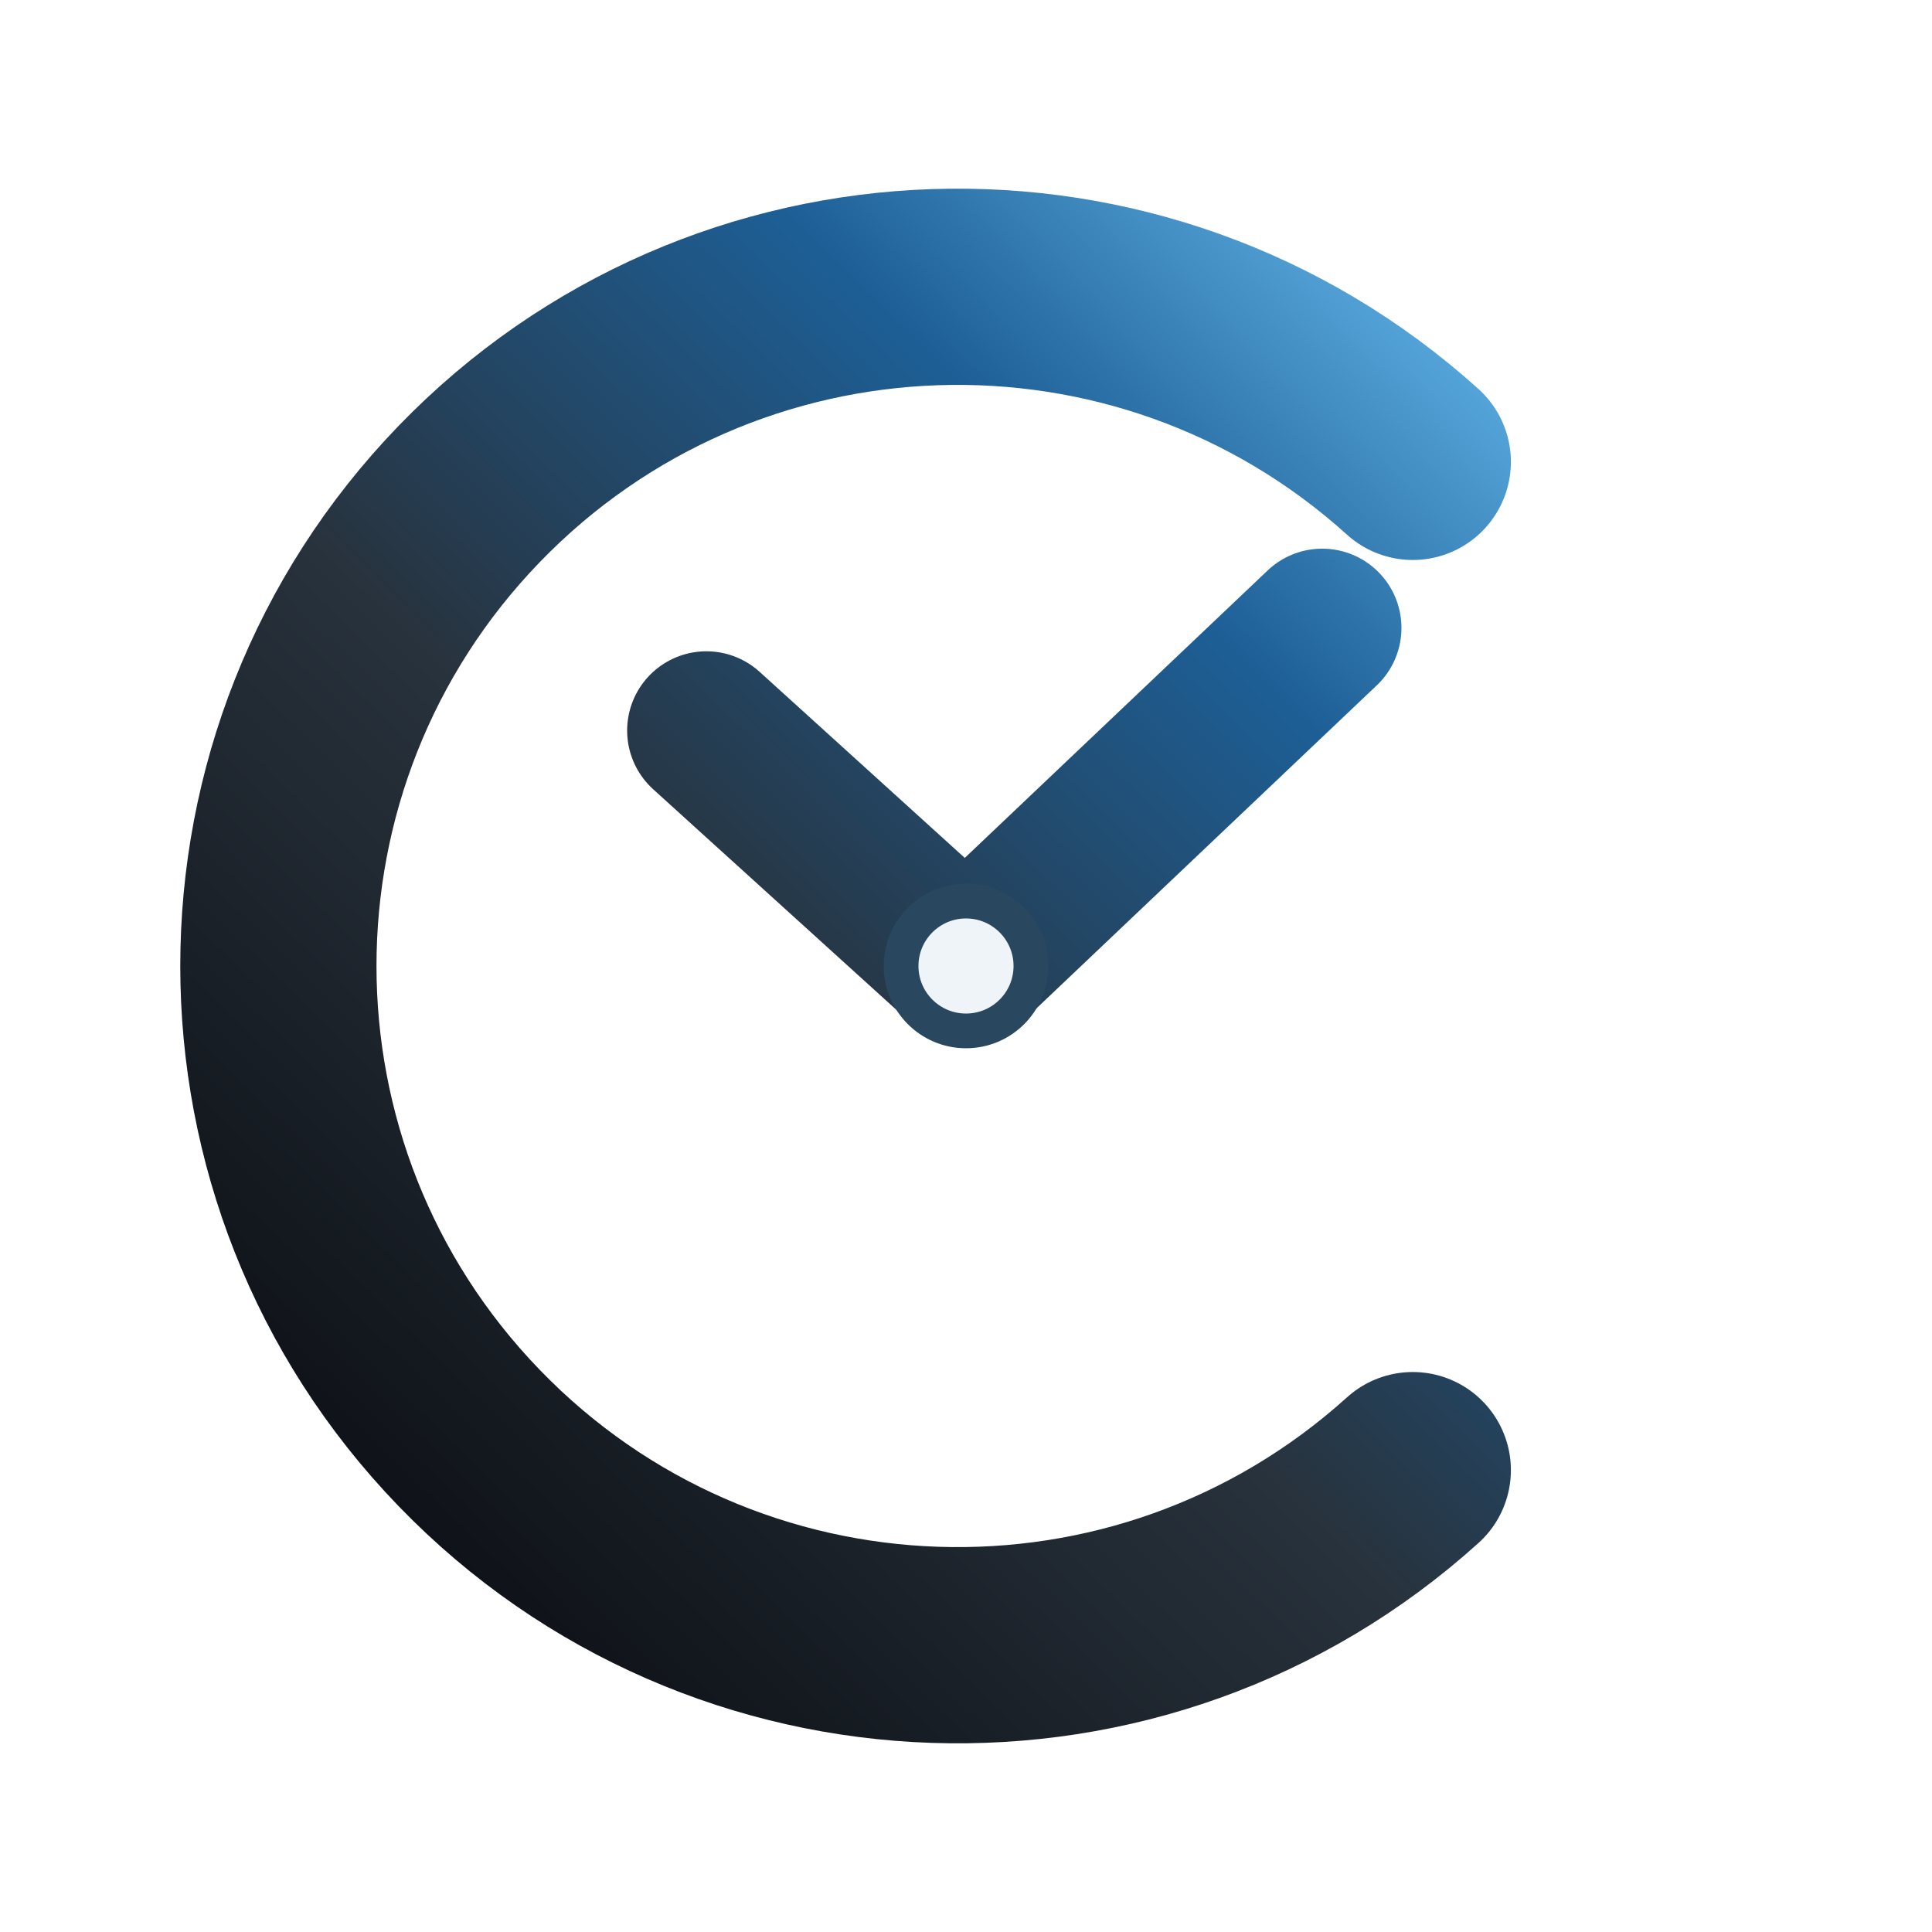
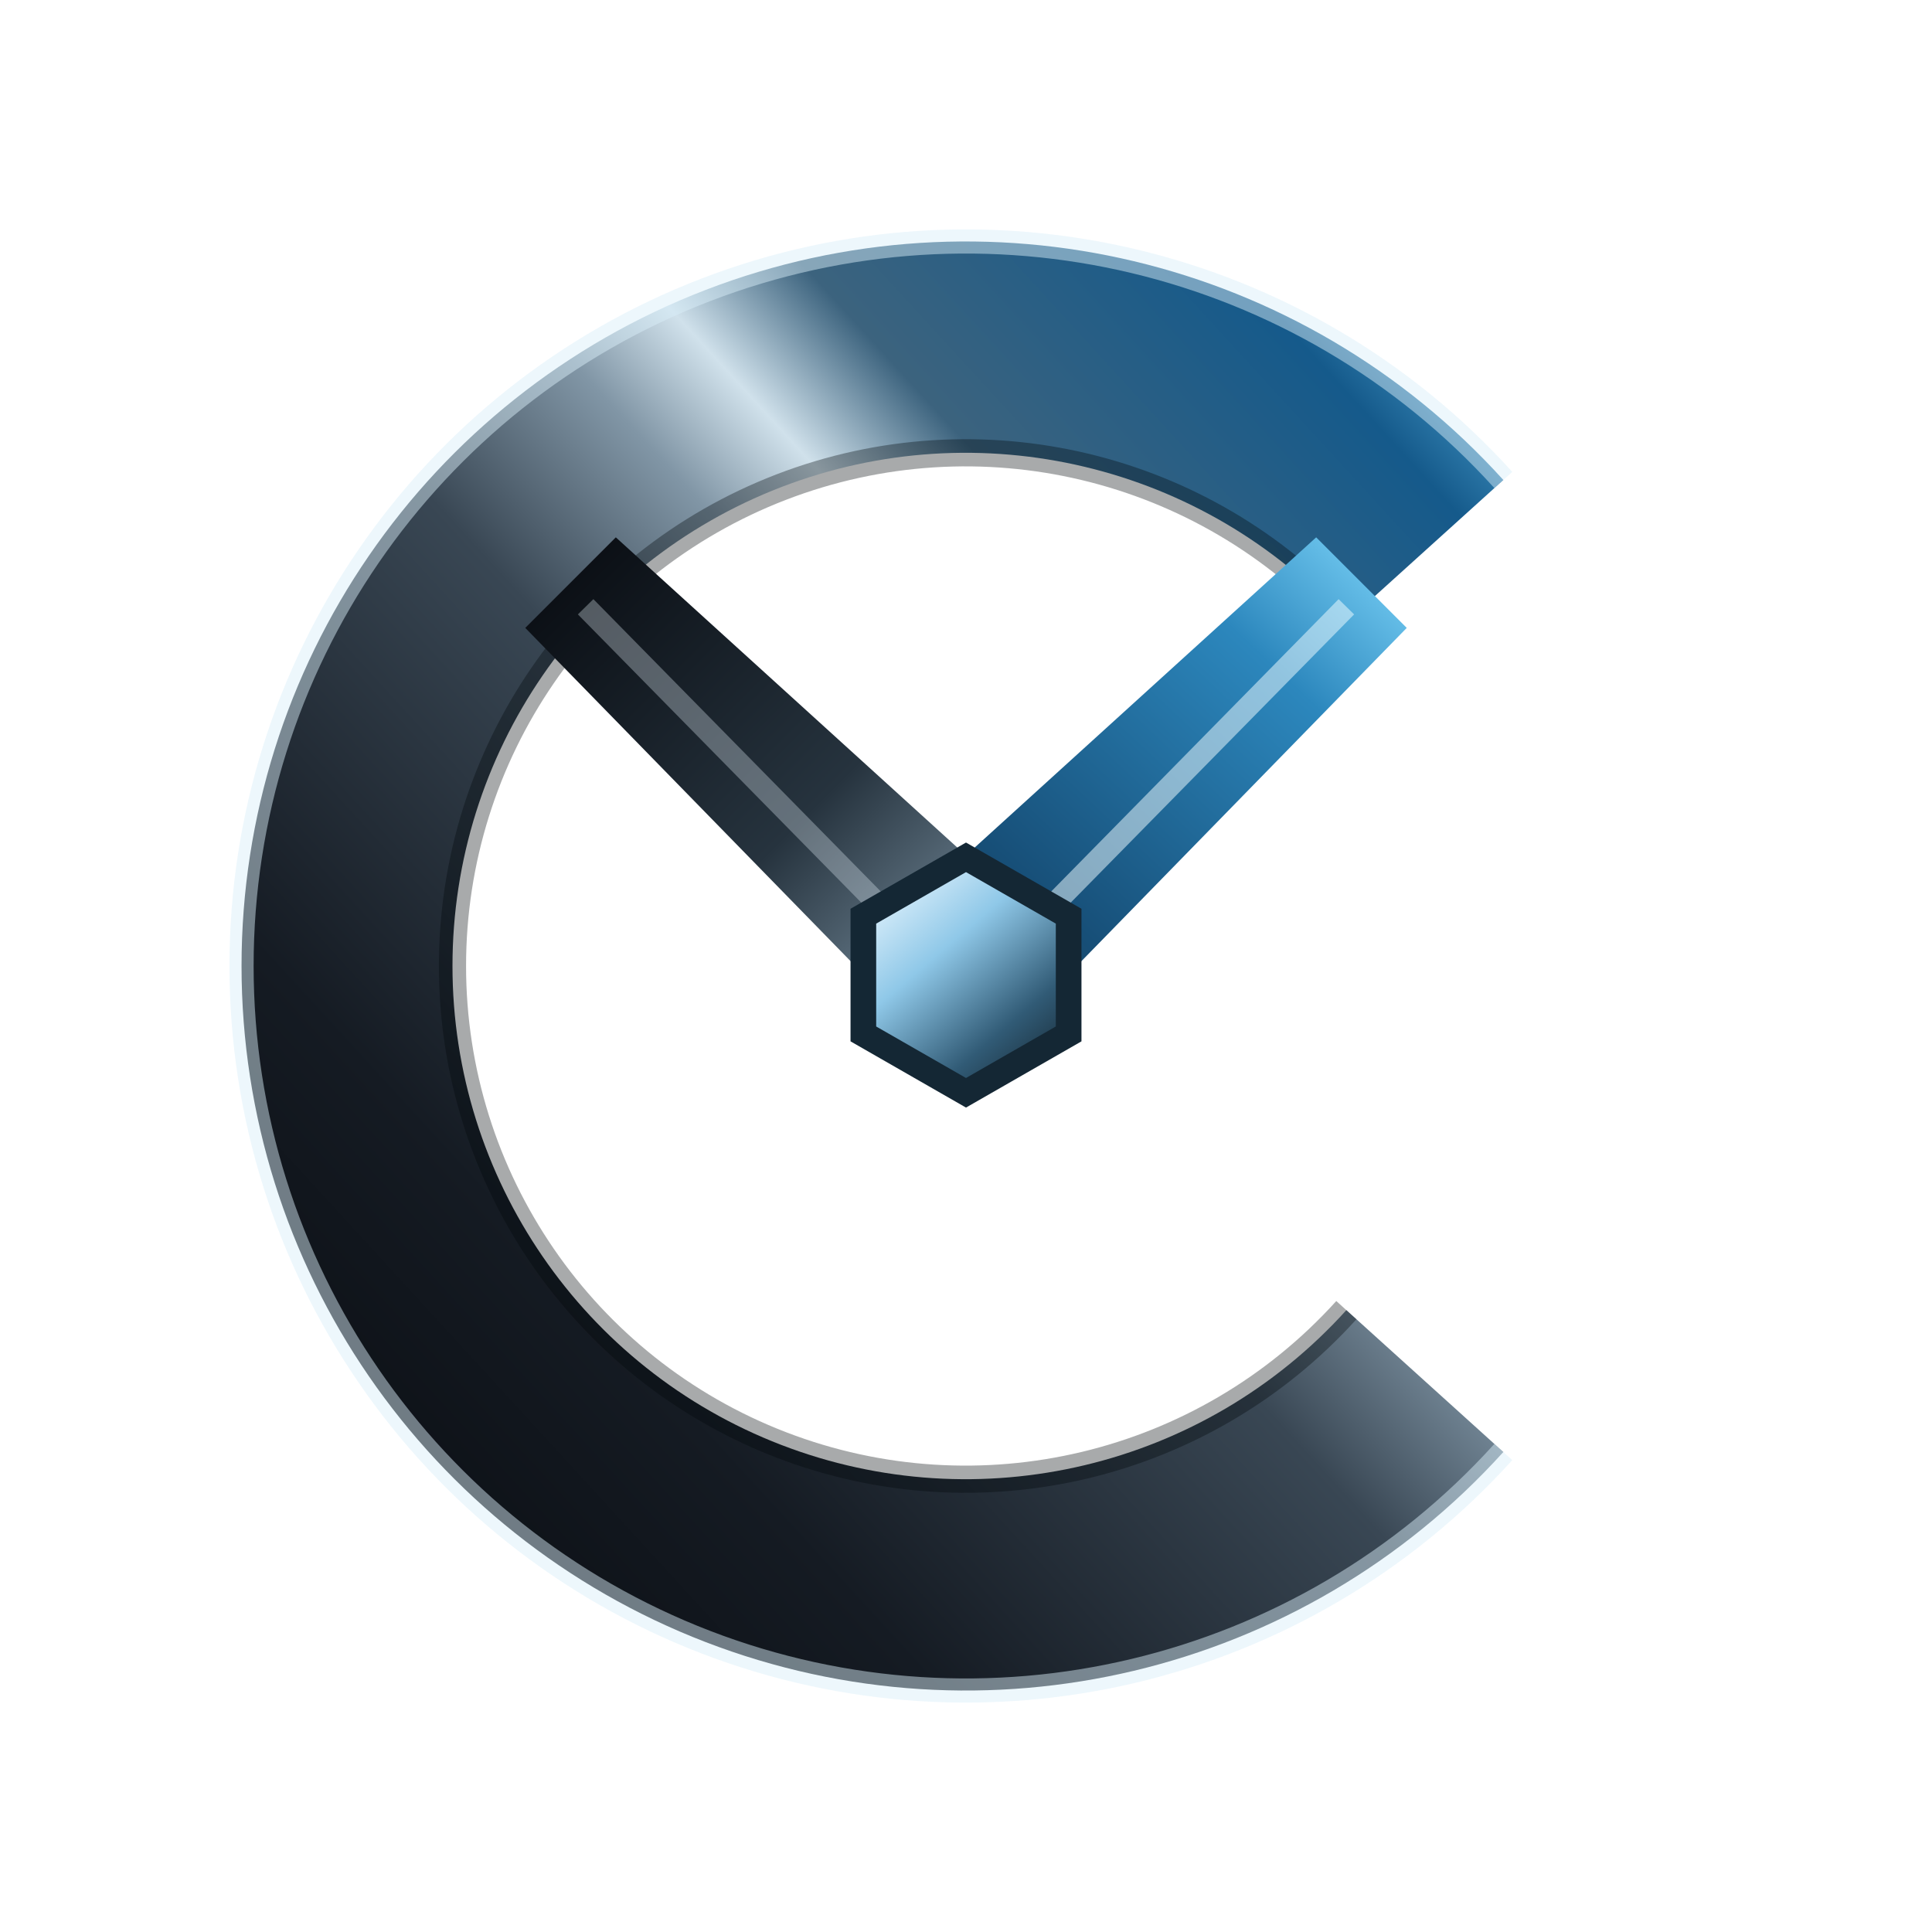
<svg xmlns="http://www.w3.org/2000/svg" width="64" height="64" viewBox="0 0 64 64" role="img" aria-labelledby="title desc">
  <defs>
-     <linearGradient id="brand" x1="10" y1="54" x2="53" y2="10" gradientUnits="userSpaceOnUse">
-       <stop class="s0" offset="0" />
-       <stop class="s1" offset=".42" />
-       <stop class="s2" offset=".73" />
-       <stop class="s3" offset="1" />
+     <linearGradient id="brand-metal" x1="8" y1="54" x2="56" y2="10" gradientUnits="userSpaceOnUse">
+       <stop class="m0" offset="0" />
+       <stop class="m1" offset=".24" />
+       <stop class="m2" offset=".46" />
+       <stop class="m3" offset=".56" />
+       <stop class="m4" offset=".615" />
+       <stop class="m5" offset=".68" />
+       <stop class="m6" offset=".84" />
+       <stop class="m7" offset=".94" />
+       <stop class="m8" offset="1" />
+     </linearGradient>
+     <linearGradient id="left-argument" x1="18" y1="18" x2="35" y2="35" gradientUnits="userSpaceOnUse">
+       <stop offset="0" stop-color="#080b10" />
+       <stop offset=".52" stop-color="#26333e" />
+       <stop offset=".82" stop-color="#718797" />
+       <stop offset="1" stop-color="#293e4e" />
+     </linearGradient>
+     <linearGradient id="right-argument" x1="46" y1="18" x2="30" y2="35" gradientUnits="userSpaceOnUse">
+       <stop offset="0" stop-color="#79d1f7" />
+       <stop offset=".24" stop-color="#2c87bd" />
+       <stop offset=".7" stop-color="#174f78" />
+       <stop offset="1" stop-color="#243743" />
+     </linearGradient>
+     <linearGradient id="judge-core" x1="29" y1="29" x2="35" y2="36" gradientUnits="userSpaceOnUse">
+       <stop offset="0" stop-color="#edf8ff" />
+       <stop offset=".36" stop-color="#8fc8e8" />
+       <stop offset=".72" stop-color="#315b76" />
+       <stop offset="1" stop-color="#14232d" />
    </linearGradient>
  </defs>
  <style>
-     .s0{stop-color:#090b10}.s1{stop-color:#28323c}.s2{stop-color:#1d5f96}.s3{stop-color:#6bc0f4}
+     .m0{stop-color:#07090d}.m1{stop-color:#151b23}.m2{stop-color:#394754}
+     .m3{stop-color:#8196a6}.m4{stop-color:#d0e1eb}.m5{stop-color:#3c637e}
+     .m6{stop-color:#155a8b}.m7{stop-color:#66c4f2}.m8{stop-color:#1b425e}
    @media (prefers-color-scheme:dark){
-       .s0{stop-color:#f7fafc}.s1{stop-color:#aebdcc}.s2{stop-color:#5eaee7}.s3{stop-color:#9bdcff}
+       .m0{stop-color:#f5f8fa}.m1{stop-color:#b8c5ce}.m2{stop-color:#526675}
+       .m3{stop-color:#9fb4c2}.m4{stop-color:#eefaff}.m5{stop-color:#4d7793}
+       .m6{stop-color:#2475aa}.m7{stop-color:#88dcff}.m8{stop-color:#31566f}
    }
  </style>
-   <path d="M46.8 15.3A22.5 22.5 0 1 0 46.8 48.7" fill="none" stroke="url(#brand)" stroke-width="6.5" stroke-linecap="round" />
-   <path d="M23.4 24.2L32 32l11.8-11.2" fill="none" stroke="url(#brand)" stroke-width="5.25" stroke-linecap="round" stroke-linejoin="round" />
-   <circle cx="32" cy="32" r="2.15" fill="#eef4f8" stroke="#29485f" stroke-width="1.15" />
+   <path d="M49.8 15.9A24 24 0 1 0 49.8 48.1L44.6 43.4A17 17 0 1 1 44.6 20.6Z" fill="url(#brand-metal)" />
+   <path d="M49.8 15.9A24 24 0 1 0 49.8 48.1" fill="none" stroke="#d9edf8" stroke-opacity=".48" stroke-width=".8" />
+   <path d="M44.6 43.4A17 17 0 1 1 44.6 20.6" fill="none" stroke="#02070b" stroke-opacity=".34" stroke-width=".9" />
+   <path d="M20.4 17.8L17.4 20.8L29.7 33.4L33.5 29.7Z" fill="url(#left-argument)" />
+   <path d="M43.6 17.8L46.6 20.8L34.3 33.4L30.5 29.7Z" fill="url(#right-argument)" />
+   <path d="M19.4 20.1L31.1 32" fill="none" stroke="#dceaf2" stroke-opacity=".34" stroke-width=".72" />
+   <path d="M44.6 20.1L32.9 32" fill="none" stroke="#eefbff" stroke-opacity=".52" stroke-width=".72" />
+   <path d="M32 28.4L35.4 30.35V34.25L32 36.2L28.6 34.25V30.35Z" fill="url(#judge-core)" stroke="#142734" stroke-width=".85" stroke-linejoin="miter" />
</svg>
